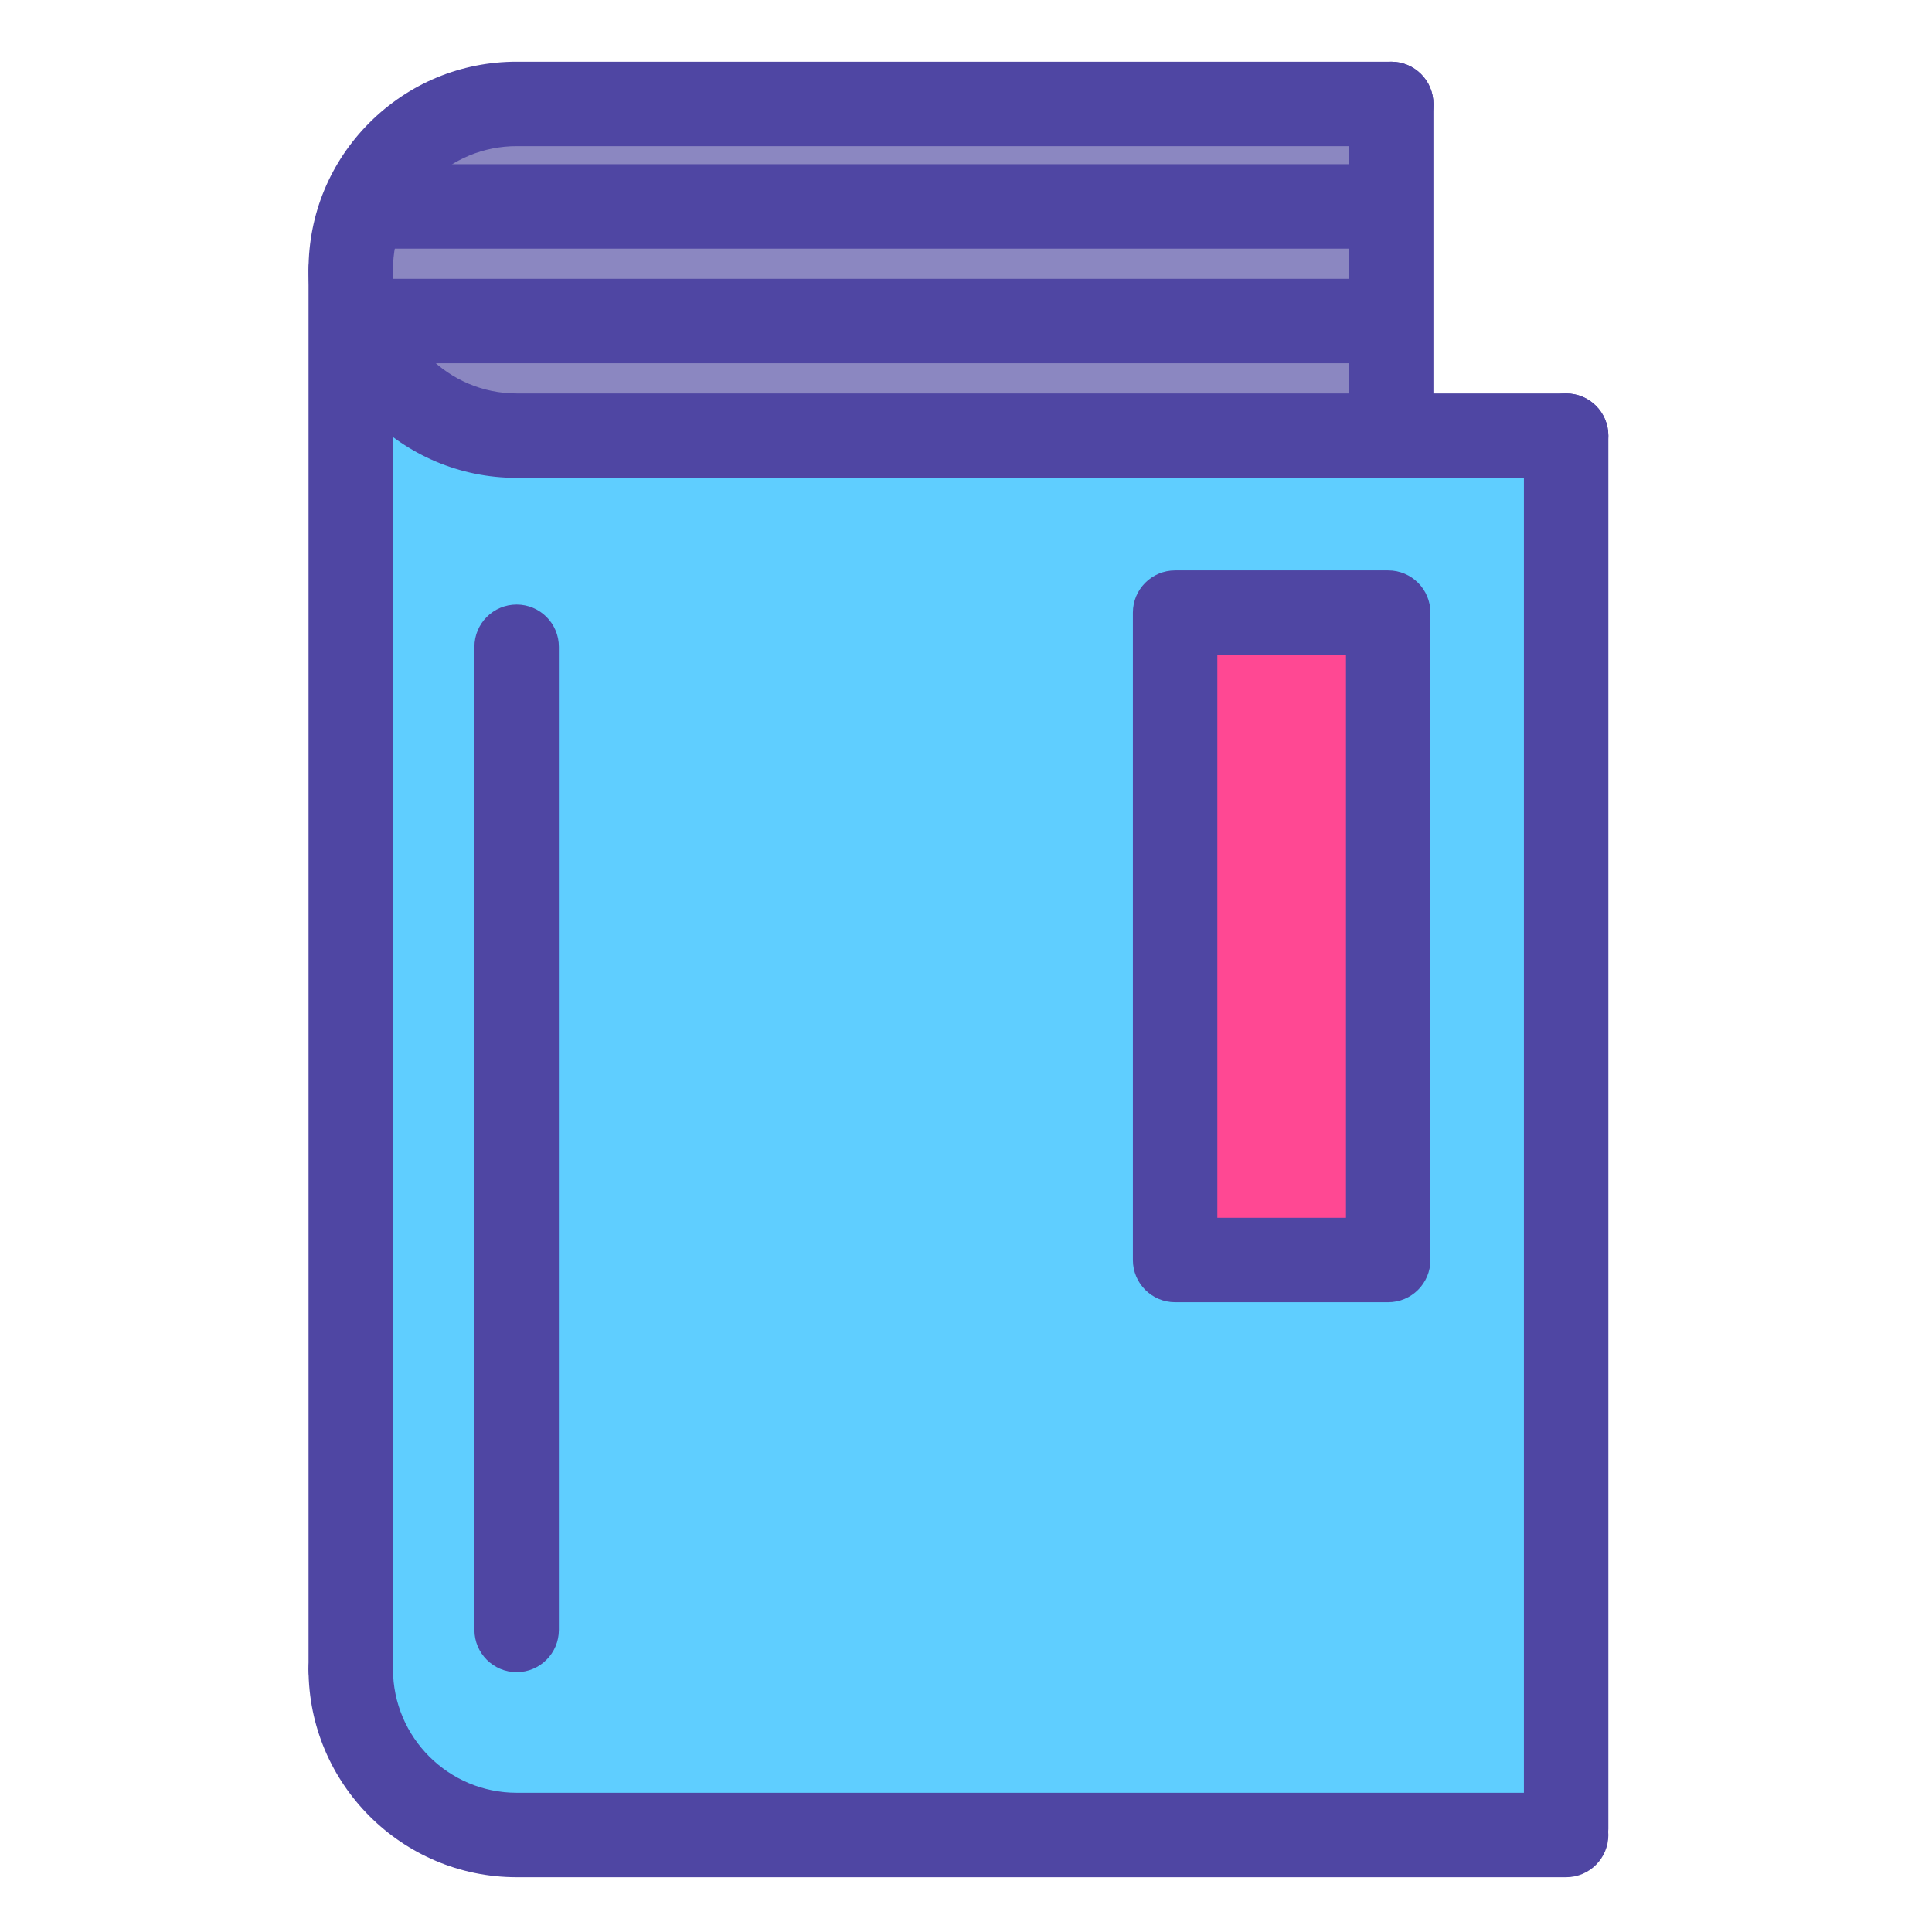
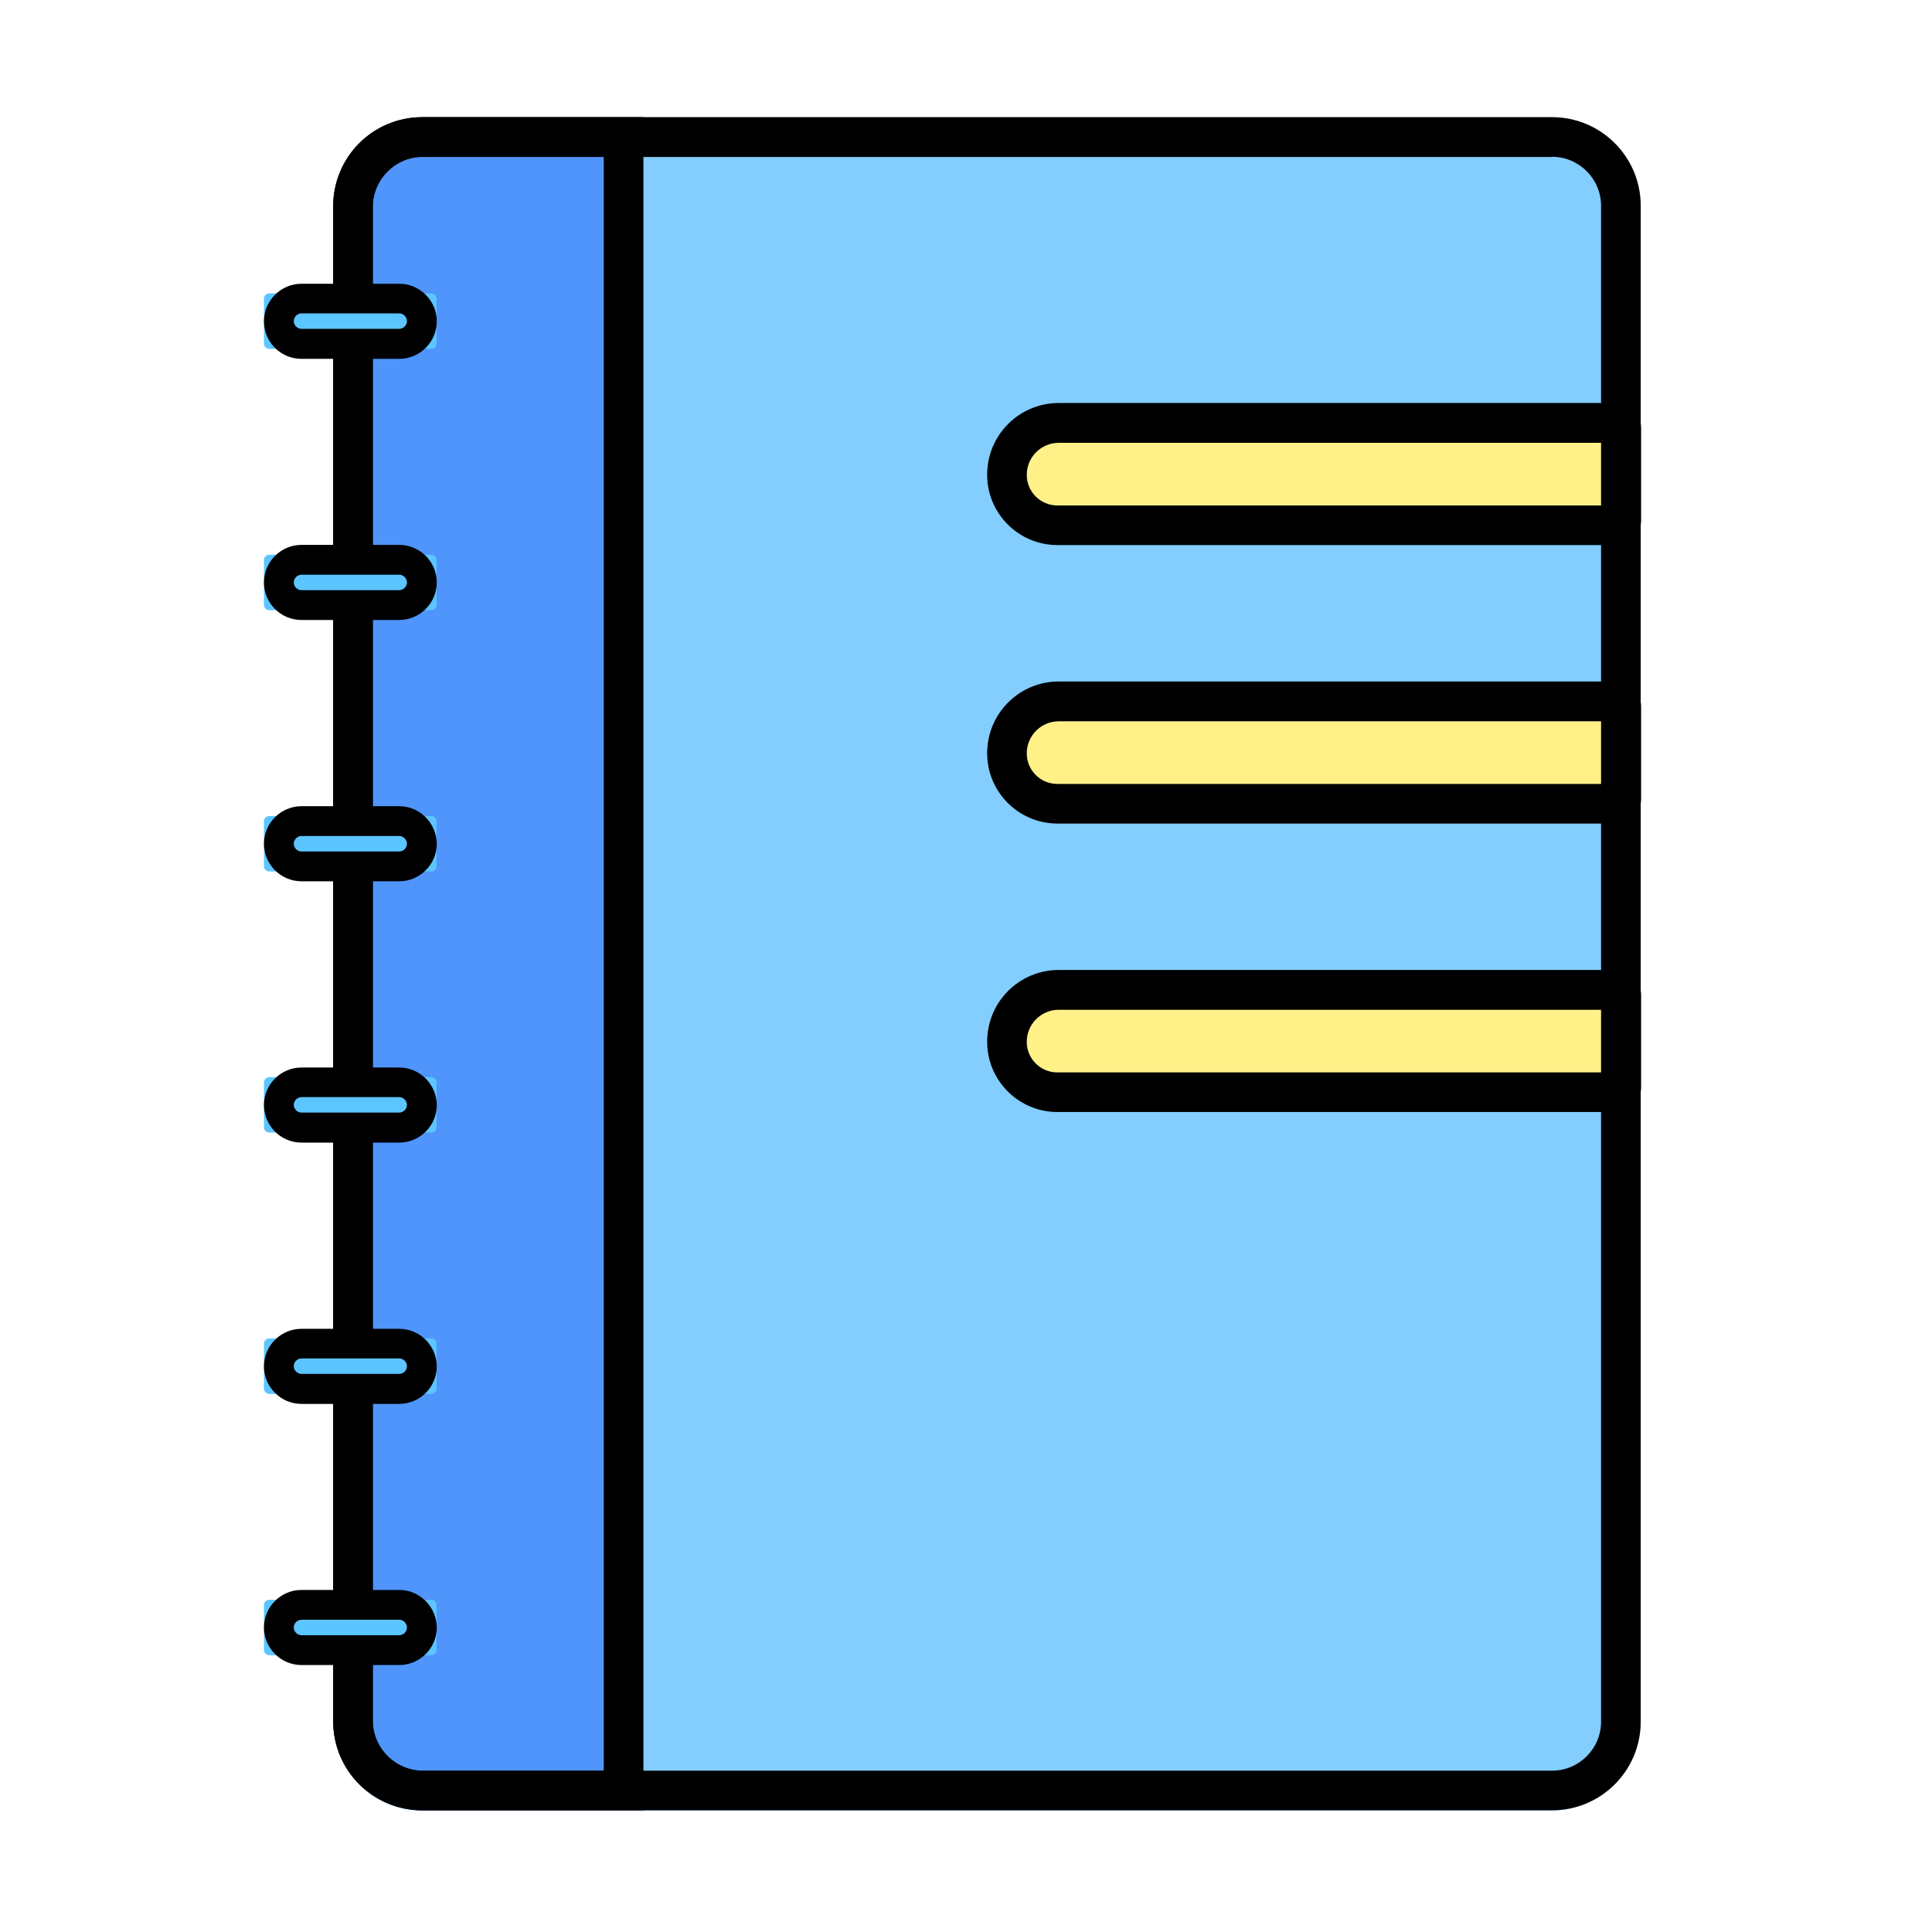
- <svg xmlns="http://www.w3.org/2000/svg" t="1722053183636" class="icon" viewBox="0 0 1024 1024" version="1.1" p-id="45649" width="200" height="200">
-   <path d="M823.698 230.909l-572.249-2.887-66.269-19.492 0.732 720.102 52.752 42.122h591.424" fill="#5FCEFF" p-id="45650" />
-   <path d="M737.378 55.079v175.83h-463.551c-48.529 0-87.915-39.354-87.915-87.915 0-24.296 9.846-46.259 25.767-62.18 15.921-15.889 37.883-25.735 62.148-25.735h463.551z" fill="#8B87C1" p-id="45651" />
-   <path d="M622.833 324.706h112.947v343.124h-112.947z" fill="#FF4893" p-id="45652" />
-   <path d="M830.089 253.287h-556.261c-60.815 0-110.293-49.478-110.293-110.293 0-29.459 11.477-57.161 32.321-78.004 20.866-20.828 48.555-32.289 77.972-32.289h463.551a22.378 22.378 0 1 1 0 44.757h-463.551c-17.481 0-33.935 6.816-46.339 19.194a65.121 65.121 0 0 0-19.197 46.342c0 36.138 29.399 65.537 65.537 65.537h556.261a22.378 22.378 0 1 1 0 44.757z" fill="#4F46A3" p-id="45653" />
-   <path d="M185.913 907.054a22.378 22.378 0 0 1-22.378-22.378v-741.681a22.378 22.378 0 1 1 44.757 0v741.681a22.378 22.378 0 0 1-22.378 22.378zM830.089 991.772a22.378 22.378 0 0 1-22.378-22.378v-738.485a22.378 22.378 0 1 1 44.757 0v738.485a22.378 22.378 0 0 1-22.378 22.378zM737.378 253.287a22.378 22.378 0 0 1-22.378-22.378v-175.83a22.378 22.378 0 1 1 44.757 0v175.83a22.378 22.378 0 0 1-22.378 22.378zM273.828 886.274a22.378 22.378 0 0 1-22.378-22.378v-521.095a22.378 22.378 0 1 1 44.757 0v521.095a22.378 22.378 0 0 1-22.378 22.378z" fill="#4F46A3" p-id="45654" />
-   <path d="M830.089 994.969h-556.261c-60.815 0-110.293-49.478-110.293-110.293a22.378 22.378 0 1 1 44.757 0c0 36.138 29.399 65.537 65.537 65.537h556.261a22.378 22.378 0 1 1 0 44.757zM735.78 690.205h-112.947a22.378 22.378 0 0 1-22.378-22.378v-343.124a22.378 22.378 0 0 1 22.378-22.378h112.947a22.378 22.378 0 0 1 22.378 22.378v343.124c0 12.362-10.016 22.378-22.378 22.378z m-90.568-44.757h68.19v-298.367h-68.19v298.367zM735.78 131.773H195.567a22.378 22.378 0 1 1 0-44.757h540.213a22.378 22.378 0 1 1 0 44.757zM735.78 192.546H195.567a22.378 22.378 0 1 1 0-44.757h540.213a22.378 22.378 0 1 1 0 44.757z" fill="#4F46A3" p-id="45655" />
+ <svg xmlns="http://www.w3.org/2000/svg" t="1722145279429" class="icon" viewBox="0 0 1024 1024" version="1.1" p-id="7586" width="200" height="200">
+   <path d="M822.6 959.6h-599c-26 0-47-21.1-47-47V109.2c0-26 21.1-47 47-47h599c26 0 47 21.1 47 47v803.4c0.1 25.9-21 47-47 47z" fill="#83CDFF" p-id="7587" />
+   <path d="M341 959.6H224.3c-26.4 0-47.7-21.4-47.7-47.7v-802c0-26.4 21.4-47.7 47.7-47.7H341v897.4z" fill="#4F95FC" p-id="7588" />
+   <path d="M859.2 286.3H558.3c-19.4 0-35.1-15.7-35.1-35.1 0-19.4 15.7-35.1 35.1-35.1h300.9c5.8 0 10.5 4.7 10.5 10.5v49.2c0 5.8-4.7 10.5-10.5 10.5z" fill="#FFF188" p-id="7589" />
+   <path d="M848.7 234.6v33.3H560.4c-9 0-16.2-7.3-16.2-16.2 0-9.4 7.6-17 17-17h287.5m7.9-21.1H561.2c-21 0-38 17-38 38 0 20.6 16.7 37.3 37.3 37.3h296.3c7.2 0 13-5.8 13-13v-49.2c-0.1-7.3-6-13.1-13.2-13.1z" fill="" p-id="7590" />
+   <path d="M859.2 434H558.3c-19.4 0-35.1-15.7-35.1-35.1 0-19.4 15.7-35.1 35.1-35.1h300.9c5.8 0 10.5 4.7 10.5 10.5v49.2c0 5.8-4.7 10.5-10.5 10.5z" fill="#FFF188" p-id="7591" />
+   <path d="M848.7 382.2v33.3H560.4c-9 0-16.2-7.3-16.2-16.2 0-9.4 7.6-17 17-17h287.5m7.9-21.1H561.2c-21 0-38 17-38 38 0 20.6 16.7 37.3 37.3 37.3h296.3c7.2 0 13-5.8 13-13v-49.2c-0.1-7.3-6-13.1-13.2-13.1z" fill="" p-id="7592" />
+   <path d="M859.2 586.9H558.3c-19.4 0-35.1-15.7-35.1-35.1 0-19.4 15.7-35.1 35.1-35.1h300.9c5.8 0 10.5 4.7 10.5 10.5v49.2c0 5.8-4.7 10.5-10.5 10.5z" fill="#FFF188" p-id="7593" />
+   <path d="M848.7 535.1v33.3H560.4c-9 0-16.2-7.3-16.2-16.2 0-9.4 7.6-17 17-17h287.5m7.9-21.1H561.2c-21 0-38 17-38 38 0 20.6 16.7 37.3 37.3 37.3h296.3c7.2 0 13-5.8 13-13v-49.2c-0.1-7.3-6-13.1-13.2-13.1z" fill="" p-id="7594" />
+   <path d="M822.6 83.1c14.4 0 26 11.7 26 26v803.4c0 14.4-11.7 26-26 26h-599c-14.4 0-26-11.7-26-26V109.2c0-14.4 11.7-26 26-26h599m0-21.1h-599c-26 0-47 21.1-47 47v803.4c0 26 21.1 47 47 47h599c26 0 47-21.1 47-47V109.2c0.1-26-21-47.1-47-47.1z" fill="" p-id="7595" />
+   <path d="M320 83.1v855.4h-95.7c-14.7 0-26.7-12-26.7-26.7v-802c0-14.7 12-26.7 26.7-26.7H320m21-21H224.3c-26.4 0-47.7 21.4-47.7 47.7v802c0 26.4 21.4 47.7 47.7 47.7H341V62.1z" fill="" p-id="7596" />
+   <path d="M228.6 184.9h-85.9c-1.5 0-2.8-1.3-2.8-2.8v-23.8c0-1.5 1.3-2.8 2.8-2.8h85.9c1.5 0 2.8 1.3 2.8 2.8v23.8c0 1.6-1.2 2.8-2.8 2.8z" fill="#5CC5FF" p-id="7597" />
+   <path d="M211.6 166.1c2.2 0 4.1 1.9 4.1 4.1 0 2.2-1.9 4.1-4.1 4.1h-51.8c-2.2 0-4.1-1.9-4.1-4.1 0-2.2 1.9-4.1 4.1-4.1h51.8m0-15.7h-51.8c-10.9 0-19.9 8.9-19.9 19.9s8.9 19.9 19.9 19.9h51.8c10.9 0 19.9-8.9 19.9-19.9s-9-19.9-19.9-19.9z" fill="" p-id="7598" />
+   <path d="M228.6 877.3h-85.9c-1.5 0-2.8-1.3-2.8-2.8v-23.8c0-1.5 1.3-2.8 2.8-2.8h85.9c1.5 0 2.8 1.3 2.8 2.8v23.8c0 1.5-1.2 2.8-2.8 2.8z" fill="#5CC5FF" p-id="7599" />
+   <path d="M211.6 858.5c2.2 0 4.1 1.9 4.1 4.1s-1.9 4.1-4.1 4.1h-51.8c-2.2 0-4.1-1.9-4.1-4.1s1.9-4.1 4.1-4.1h51.8m0-15.8h-51.8c-10.9 0-19.9 8.9-19.9 19.9 0 10.9 8.9 19.9 19.9 19.9h51.8c10.9 0 19.9-8.9 19.9-19.9-0.1-10.9-9-19.9-19.9-19.9z" fill="" p-id="7600" />
+   <path d="M228.6 738.8h-85.9c-1.5 0-2.8-1.3-2.8-2.8v-23.8c0-1.5 1.3-2.8 2.8-2.8h85.9c1.5 0 2.8 1.3 2.8 2.8V736c0 1.6-1.2 2.8-2.8 2.8z" fill="#5CC5FF" p-id="7601" />
+   <path d="M211.6 720c2.2 0 4.1 1.9 4.1 4.1s-1.9 4.1-4.1 4.1h-51.8c-2.2 0-4.1-1.9-4.1-4.1s1.9-4.1 4.1-4.1h51.8m0-15.7h-51.8c-10.9 0-19.9 8.9-19.9 19.9 0 10.9 8.9 19.9 19.9 19.9h51.8c10.9 0 19.9-8.9 19.9-19.9-0.1-11-9-19.9-19.9-19.9z" fill="" p-id="7602" />
+   <path d="M228.6 600.3h-85.9c-1.5 0-2.8-1.3-2.8-2.8v-23.8c0-1.5 1.3-2.8 2.8-2.8h85.9c1.5 0 2.8 1.3 2.8 2.8v23.8c0 1.6-1.2 2.8-2.8 2.8z" fill="#5CC5FF" p-id="7603" />
+   <path d="M211.6 581.5c2.2 0 4.1 1.9 4.1 4.1s-1.9 4.1-4.1 4.1h-51.8c-2.2 0-4.1-1.9-4.1-4.1s1.9-4.1 4.1-4.1h51.8m0-15.7h-51.8c-10.9 0-19.9 8.9-19.9 19.9 0 10.9 8.9 19.9 19.9 19.9h51.8c10.9 0 19.9-8.9 19.9-19.9-0.1-11-9-19.9-19.9-19.9z" fill="" p-id="7604" />
+   <path d="M228.6 461.9h-85.9c-1.5 0-2.8-1.3-2.8-2.8v-23.8c0-1.5 1.3-2.8 2.8-2.8h85.9c1.5 0 2.8 1.3 2.8 2.8v23.8c0 1.5-1.2 2.8-2.8 2.8z" fill="#5CC5FF" p-id="7605" />
+   <path d="M211.6 443.1c2.2 0 4.1 1.9 4.1 4.1 0 2.2-1.9 4.1-4.1 4.1h-51.8c-2.2 0-4.1-1.9-4.1-4.1 0-2.2 1.9-4.1 4.1-4.1h51.8m0-15.8h-51.8c-10.9 0-19.9 8.9-19.9 19.9 0 10.9 8.9 19.9 19.9 19.9h51.8c10.9 0 19.9-8.9 19.9-19.9-0.1-10.9-9-19.9-19.9-19.9z" fill="" p-id="7606" />
+   <path d="M228.6 323.4h-85.9c-1.5 0-2.8-1.3-2.8-2.8v-23.8c0-1.5 1.3-2.8 2.8-2.8h85.9c1.5 0 2.8 1.3 2.8 2.8v23.8c0 1.5-1.2 2.8-2.8 2.8z" fill="#5CC5FF" p-id="7607" />
+   <path d="M211.6 304.6c2.2 0 4.1 1.9 4.1 4.1s-1.9 4.1-4.1 4.1h-51.8c-2.2 0-4.1-1.9-4.1-4.1s1.9-4.1 4.1-4.1h51.8m0-15.8h-51.8c-10.9 0-19.9 8.9-19.9 19.9s8.9 19.9 19.9 19.9h51.8c10.9 0 19.9-8.9 19.9-19.9s-9-19.9-19.9-19.9z" fill="" p-id="7608" />
</svg>
